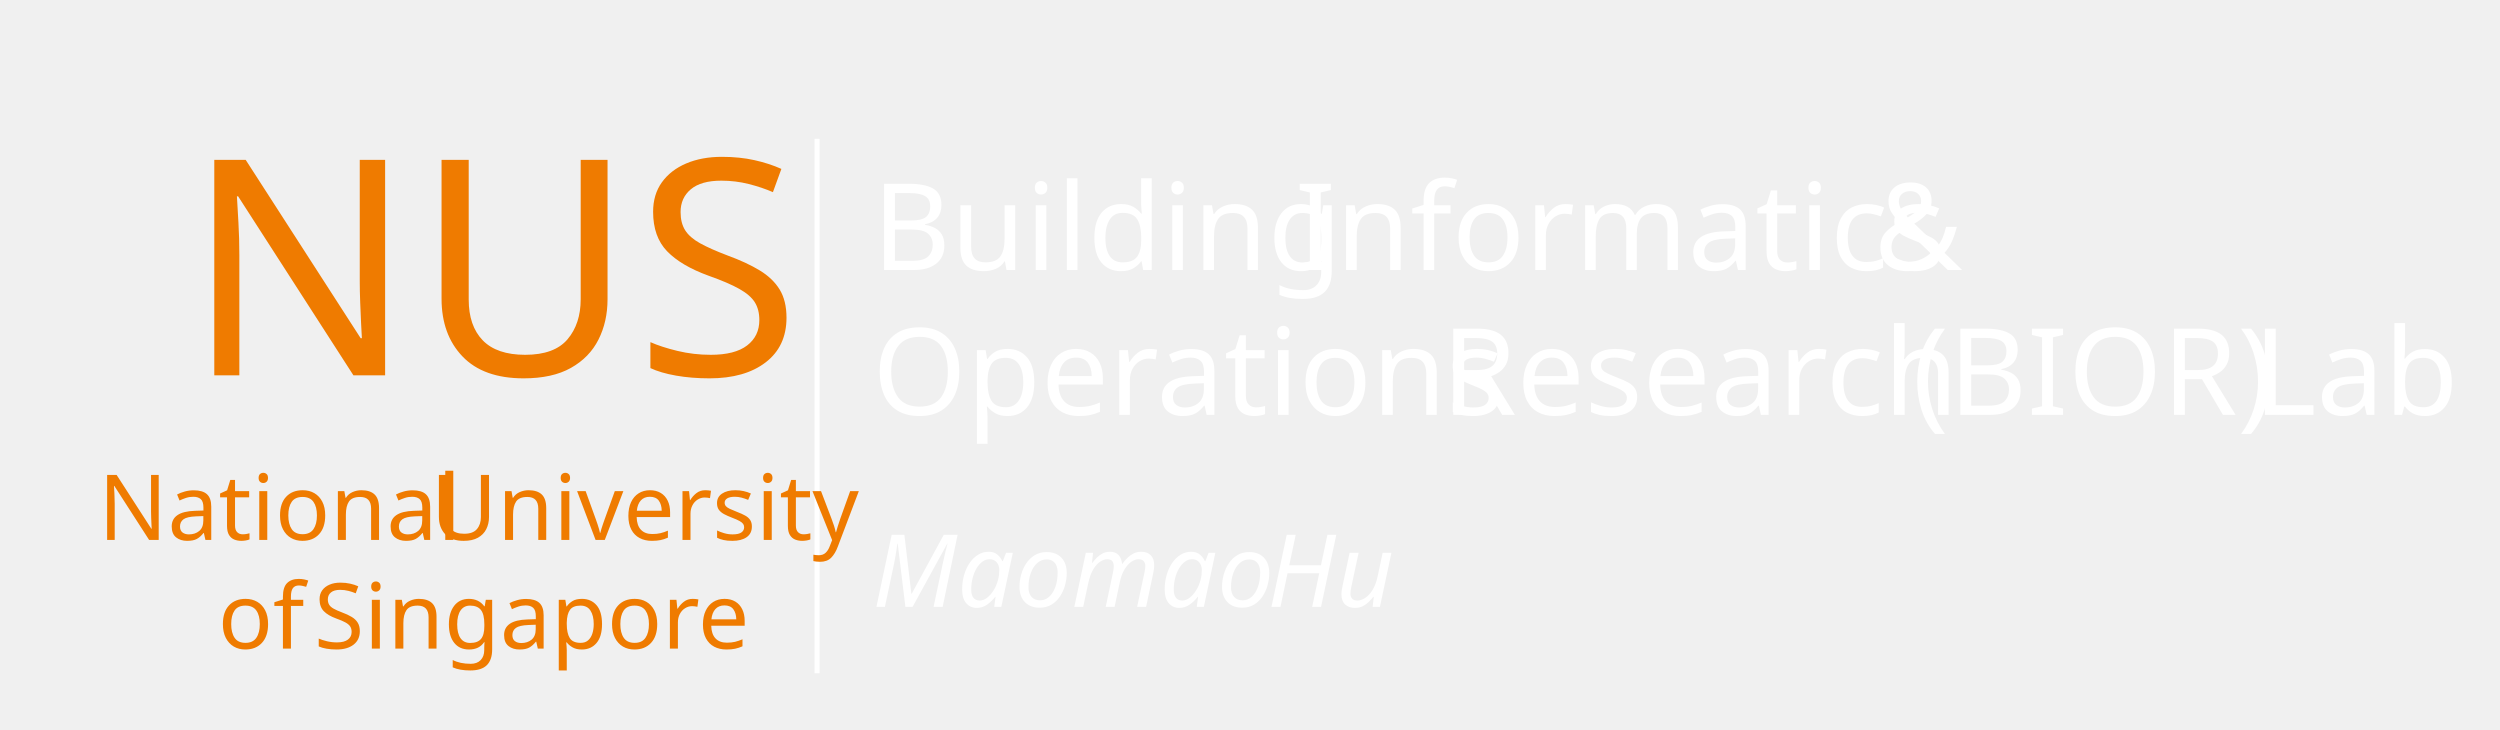
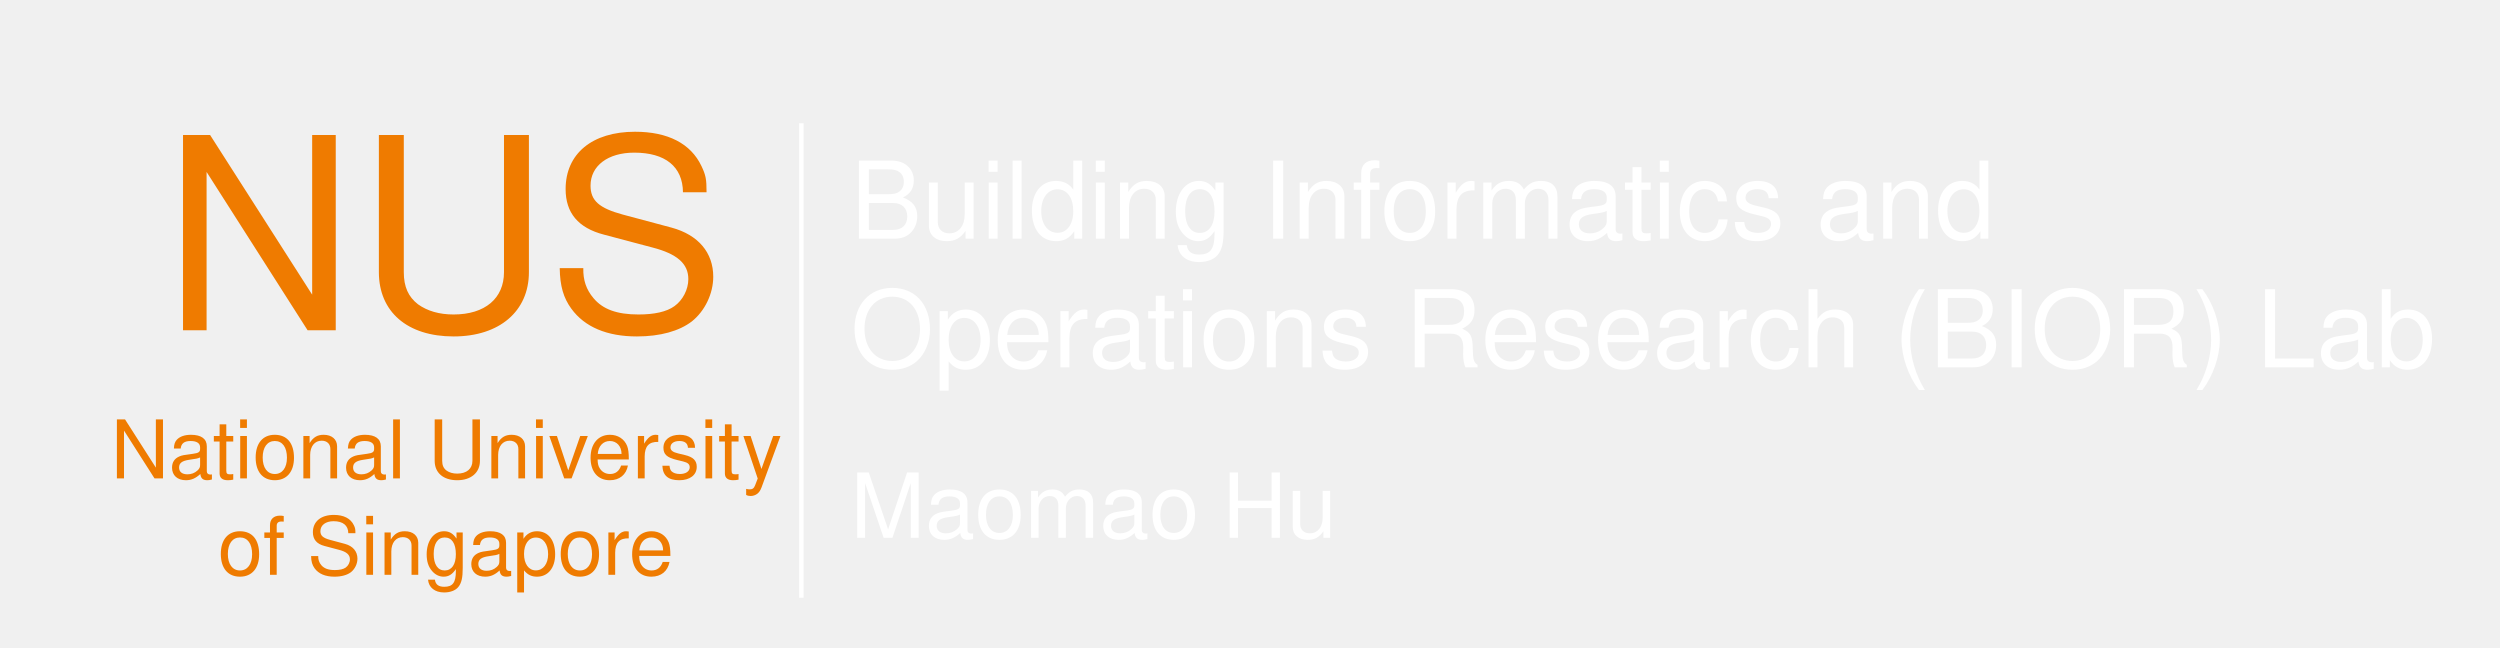
- <svg xmlns="http://www.w3.org/2000/svg" width="2278" height="665" xml:space="preserve" overflow="hidden">
-   <g transform="translate(-142 -1365)">
+ <svg xmlns="http://www.w3.org/2000/svg" width="2566" height="665" xml:space="preserve" overflow="hidden">
+   <g transform="translate(-64 -1365)">
    <g>
      <path d="M886.5 1491.5 886.5 1978.5" stroke="#FFFFFF" stroke-width="4.583" stroke-linecap="butt" stroke-linejoin="miter" stroke-miterlimit="8" stroke-opacity="1" fill="#FFFFFF" fill-rule="evenodd" fill-opacity="1" />
-       <text fill="#FFFFFF" fill-opacity="1" font-family="Calibri,Calibri_MSFontService,sans-serif" font-style="normal" font-variant="normal" font-weight="400" font-stretch="normal" font-size="110" text-anchor="start" direction="ltr" writing-mode="lr-tb" unicode-bidi="normal" text-decoration="none" transform="matrix(1 0 0 1 936.914 1611)">Building</text>
-       <text fill="#FFFFFF" fill-opacity="1" font-family="Calibri,Calibri_MSFontService,sans-serif" font-style="normal" font-variant="normal" font-weight="400" font-stretch="normal" font-size="110" text-anchor="start" direction="ltr" writing-mode="lr-tb" unicode-bidi="normal" text-decoration="none" transform="matrix(1 0 0 1 1321.91 1611)">Informatics</text>
-       <text fill="#FFFFFF" fill-opacity="1" font-family="Calibri,Calibri_MSFontService,sans-serif" font-style="normal" font-variant="normal" font-weight="400" font-stretch="normal" font-size="110" text-anchor="start" direction="ltr" writing-mode="lr-tb" unicode-bidi="normal" text-decoration="none" transform="matrix(1 0 0 1 1849.59 1611)">&amp;</text>
-       <text fill="#FFFFFF" fill-opacity="1" font-family="Calibri,Calibri_MSFontService,sans-serif" font-style="normal" font-variant="normal" font-weight="400" font-stretch="normal" font-size="110" text-anchor="start" direction="ltr" writing-mode="lr-tb" unicode-bidi="normal" text-decoration="none" transform="matrix(1 0 0 1 936.914 1743)">Operations</text>
-       <text fill="#FFFFFF" fill-opacity="1" font-family="Calibri,Calibri_MSFontService,sans-serif" font-style="normal" font-variant="normal" font-weight="400" font-stretch="normal" font-size="110" text-anchor="start" direction="ltr" writing-mode="lr-tb" unicode-bidi="normal" text-decoration="none" transform="matrix(1 0 0 1 1455.56 1743)">Research</text>
-       <text fill="#FFFFFF" fill-opacity="1" font-family="Calibri,Calibri_MSFontService,sans-serif" font-style="normal" font-variant="normal" font-weight="400" font-stretch="normal" font-size="110" text-anchor="start" direction="ltr" writing-mode="lr-tb" unicode-bidi="normal" text-decoration="none" transform="matrix(1 0 0 1 1884.59 1743)">(BIOR)</text>
-       <text fill="#FFFFFF" fill-opacity="1" font-family="Calibri,Calibri_MSFontService,sans-serif" font-style="normal" font-variant="normal" font-weight="400" font-stretch="normal" font-size="110" text-anchor="start" direction="ltr" writing-mode="lr-tb" unicode-bidi="normal" text-decoration="none" transform="matrix(1 0 0 1 2195.11 1743)">Lab</text>
-       <text fill="#FFFFFF" fill-opacity="1" font-family="Calibri,Calibri_MSFontService,sans-serif" font-style="italic" font-variant="normal" font-weight="400" font-stretch="normal" font-size="92" text-anchor="start" direction="ltr" writing-mode="lr-tb" unicode-bidi="normal" text-decoration="none" transform="matrix(1 0 0 1 936.914 1918)">Maomao</text>
-       <text fill="#FFFFFF" fill-opacity="1" font-family="Calibri,Calibri_MSFontService,sans-serif" font-style="italic" font-variant="normal" font-weight="400" font-stretch="normal" font-size="92" text-anchor="start" direction="ltr" writing-mode="lr-tb" unicode-bidi="normal" text-decoration="none" transform="matrix(1 0 0 1 1296.71 1918)">Hu</text>
-       <text fill="#EF7B00" fill-opacity="1" font-family="Calibri,Calibri_MSFontService,sans-serif" font-style="normal" font-variant="normal" font-weight="400" font-stretch="normal" font-size="275" text-anchor="start" direction="ltr" writing-mode="lr-tb" unicode-bidi="normal" text-decoration="none" transform="matrix(1 0 0 1 310.59 1707)">NUS</text>
-       <text fill="#EF7B00" fill-opacity="1" font-family="Calibri,Calibri_MSFontService,sans-serif" font-style="normal" font-variant="normal" font-weight="400" font-stretch="normal" font-size="83" text-anchor="start" direction="ltr" writing-mode="lr-tb" unicode-bidi="normal" text-decoration="none" transform="matrix(1 0 0 1 231.573 1857)">National</text>
-       <text fill="#EF7B00" fill-opacity="1" font-family="Calibri,Calibri_MSFontService,sans-serif" font-style="normal" font-variant="normal" font-weight="400" font-stretch="normal" font-size="83" text-anchor="start" direction="ltr" writing-mode="lr-tb" unicode-bidi="normal" text-decoration="none" transform="matrix(1 0 0 1 534.463 1857)">University</text>
-       <text fill="#EF7B00" fill-opacity="1" font-family="Calibri,Calibri_MSFontService,sans-serif" font-style="normal" font-variant="normal" font-weight="400" font-stretch="normal" font-size="83" text-anchor="start" direction="ltr" writing-mode="lr-tb" unicode-bidi="normal" text-decoration="none" transform="matrix(1 0 0 1 340.542 1956)">of</text>
-       <text fill="#EF7B00" fill-opacity="1" font-family="Calibri,Calibri_MSFontService,sans-serif" font-style="normal" font-variant="normal" font-weight="400" font-stretch="normal" font-size="83" text-anchor="start" direction="ltr" writing-mode="lr-tb" unicode-bidi="normal" text-decoration="none" transform="matrix(1 0 0 1 428.198 1956)">Singapore</text>
+       <text fill="#FFFFFF" fill-opacity="1" font-family="Helvetica,Helvetica_MSFontService,sans-serif" font-style="normal" font-variant="normal" font-weight="400" font-stretch="normal" font-size="110" text-anchor="start" direction="ltr" writing-mode="lr-tb" unicode-bidi="normal" text-decoration="none" transform="matrix(1 0 0 1 936.914 1610)">Building</text>
+       <text fill="#FFFFFF" fill-opacity="1" font-family="Helvetica,Helvetica_MSFontService,sans-serif" font-style="normal" font-variant="normal" font-weight="400" font-stretch="normal" font-size="110" text-anchor="start" direction="ltr" writing-mode="lr-tb" unicode-bidi="normal" text-decoration="none" transform="matrix(1 0 0 1 1359.73 1610)">Informatics</text>
+       <text fill="#FFFFFF" fill-opacity="1" font-family="Helvetica,Helvetica_MSFontService,sans-serif" font-style="normal" font-variant="normal" font-weight="400" font-stretch="normal" font-size="110" text-anchor="start" direction="ltr" writing-mode="lr-tb" unicode-bidi="normal" text-decoration="none" transform="matrix(1 0 0 1 1928.06 1610)">and</text>
+       <text fill="#FFFFFF" fill-opacity="1" font-family="Helvetica,Helvetica_MSFontService,sans-serif" font-style="normal" font-variant="normal" font-weight="400" font-stretch="normal" font-size="110" text-anchor="start" direction="ltr" writing-mode="lr-tb" unicode-bidi="normal" text-decoration="none" transform="matrix(1 0 0 1 936.914 1742)">Operations</text>
+       <text fill="#FFFFFF" fill-opacity="1" font-family="Helvetica,Helvetica_MSFontService,sans-serif" font-style="normal" font-variant="normal" font-weight="400" font-stretch="normal" font-size="110" text-anchor="start" direction="ltr" writing-mode="lr-tb" unicode-bidi="normal" text-decoration="none" transform="matrix(1 0 0 1 1505.82 1742)">Research</text>
+       <text fill="#FFFFFF" fill-opacity="1" font-family="Helvetica,Helvetica_MSFontService,sans-serif" font-style="normal" font-variant="normal" font-weight="400" font-stretch="normal" font-size="110" text-anchor="start" direction="ltr" writing-mode="lr-tb" unicode-bidi="normal" text-decoration="none" transform="matrix(1 0 0 1 2007.69 1742)">(BIOR)</text>
+       <text fill="#FFFFFF" fill-opacity="1" font-family="Helvetica,Helvetica_MSFontService,sans-serif" font-style="normal" font-variant="normal" font-weight="400" font-stretch="normal" font-size="110" text-anchor="start" direction="ltr" writing-mode="lr-tb" unicode-bidi="normal" text-decoration="none" transform="matrix(1 0 0 1 2380.09 1742)">Lab</text>
+       <text fill="#FFFFFF" fill-opacity="1" font-family="Helvetica,Helvetica_MSFontService,sans-serif" font-style="normal" font-variant="normal" font-weight="400" font-stretch="normal" font-size="92" text-anchor="start" direction="ltr" writing-mode="lr-tb" unicode-bidi="normal" text-decoration="none" transform="matrix(1 0 0 1 936.914 1917)">Maomao</text>
+       <text fill="#FFFFFF" fill-opacity="1" font-family="Helvetica,Helvetica_MSFontService,sans-serif" font-style="normal" font-variant="normal" font-weight="400" font-stretch="normal" font-size="92" text-anchor="start" direction="ltr" writing-mode="lr-tb" unicode-bidi="normal" text-decoration="none" transform="matrix(1 0 0 1 1318.48 1917)">Hu</text>
+       <text fill="#EF7B00" fill-opacity="1" font-family="Helvetica,Helvetica_MSFontService,sans-serif" font-style="normal" font-variant="normal" font-weight="400" font-stretch="normal" font-size="275" text-anchor="start" direction="ltr" writing-mode="lr-tb" unicode-bidi="normal" text-decoration="none" transform="matrix(1 0 0 1 230.948 1704)">NUS</text>
+       <text fill="#EF7B00" fill-opacity="1" font-family="Helvetica,Helvetica_MSFontService,sans-serif" font-style="normal" font-variant="normal" font-weight="400" font-stretch="normal" font-size="83" text-anchor="start" direction="ltr" writing-mode="lr-tb" unicode-bidi="normal" text-decoration="none" transform="matrix(1 0 0 1 177.667 1856)">National</text>
+       <text fill="#EF7B00" fill-opacity="1" font-family="Helvetica,Helvetica_MSFontService,sans-serif" font-style="normal" font-variant="normal" font-weight="400" font-stretch="normal" font-size="83" text-anchor="start" direction="ltr" writing-mode="lr-tb" unicode-bidi="normal" text-decoration="none" transform="matrix(1 0 0 1 503.083 1856)">University</text>
+       <text fill="#EF7B00" fill-opacity="1" font-family="Helvetica,Helvetica_MSFontService,sans-serif" font-style="normal" font-variant="normal" font-weight="400" font-stretch="normal" font-size="83" text-anchor="start" direction="ltr" writing-mode="lr-tb" unicode-bidi="normal" text-decoration="none" transform="matrix(1 0 0 1 287.667 1955)">of</text>
+       <text fill="#EF7B00" fill-opacity="1" font-family="Helvetica,Helvetica_MSFontService,sans-serif" font-style="normal" font-variant="normal" font-weight="400" font-stretch="normal" font-size="83" text-anchor="start" direction="ltr" writing-mode="lr-tb" unicode-bidi="normal" text-decoration="none" transform="matrix(1 0 0 1 379.333 1955)">Singapore</text>
    </g>
  </g>
</svg>
